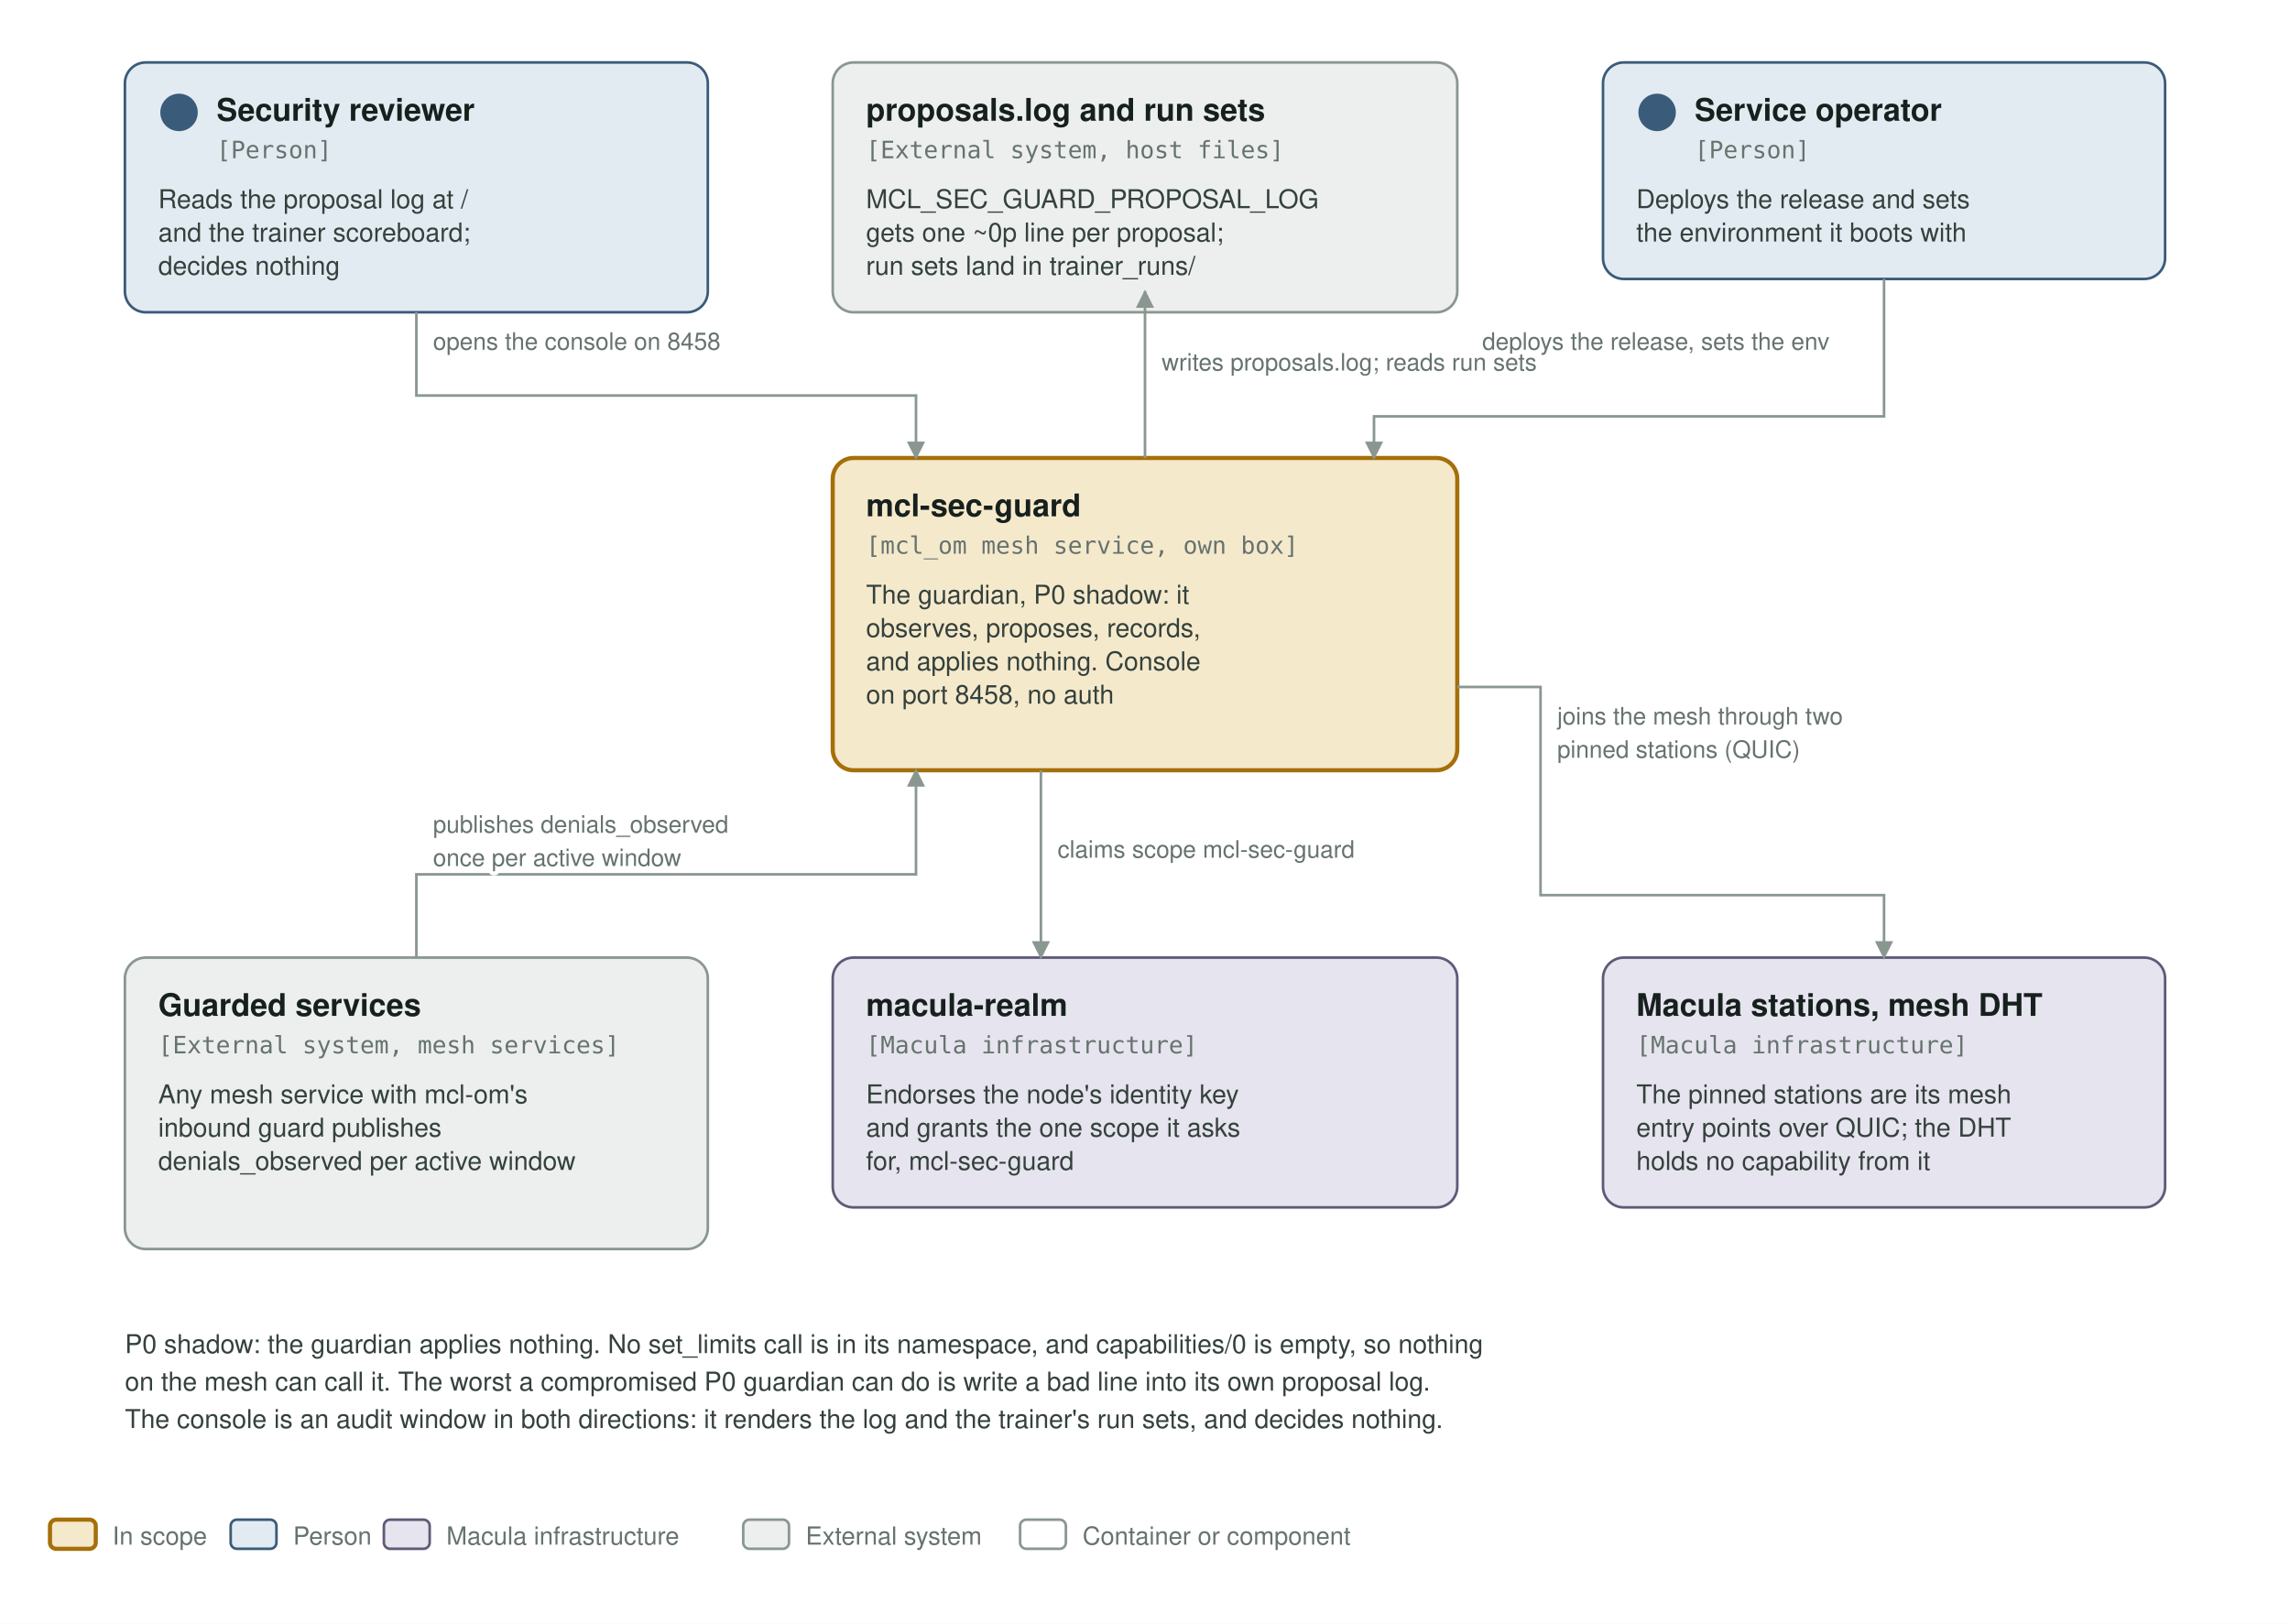
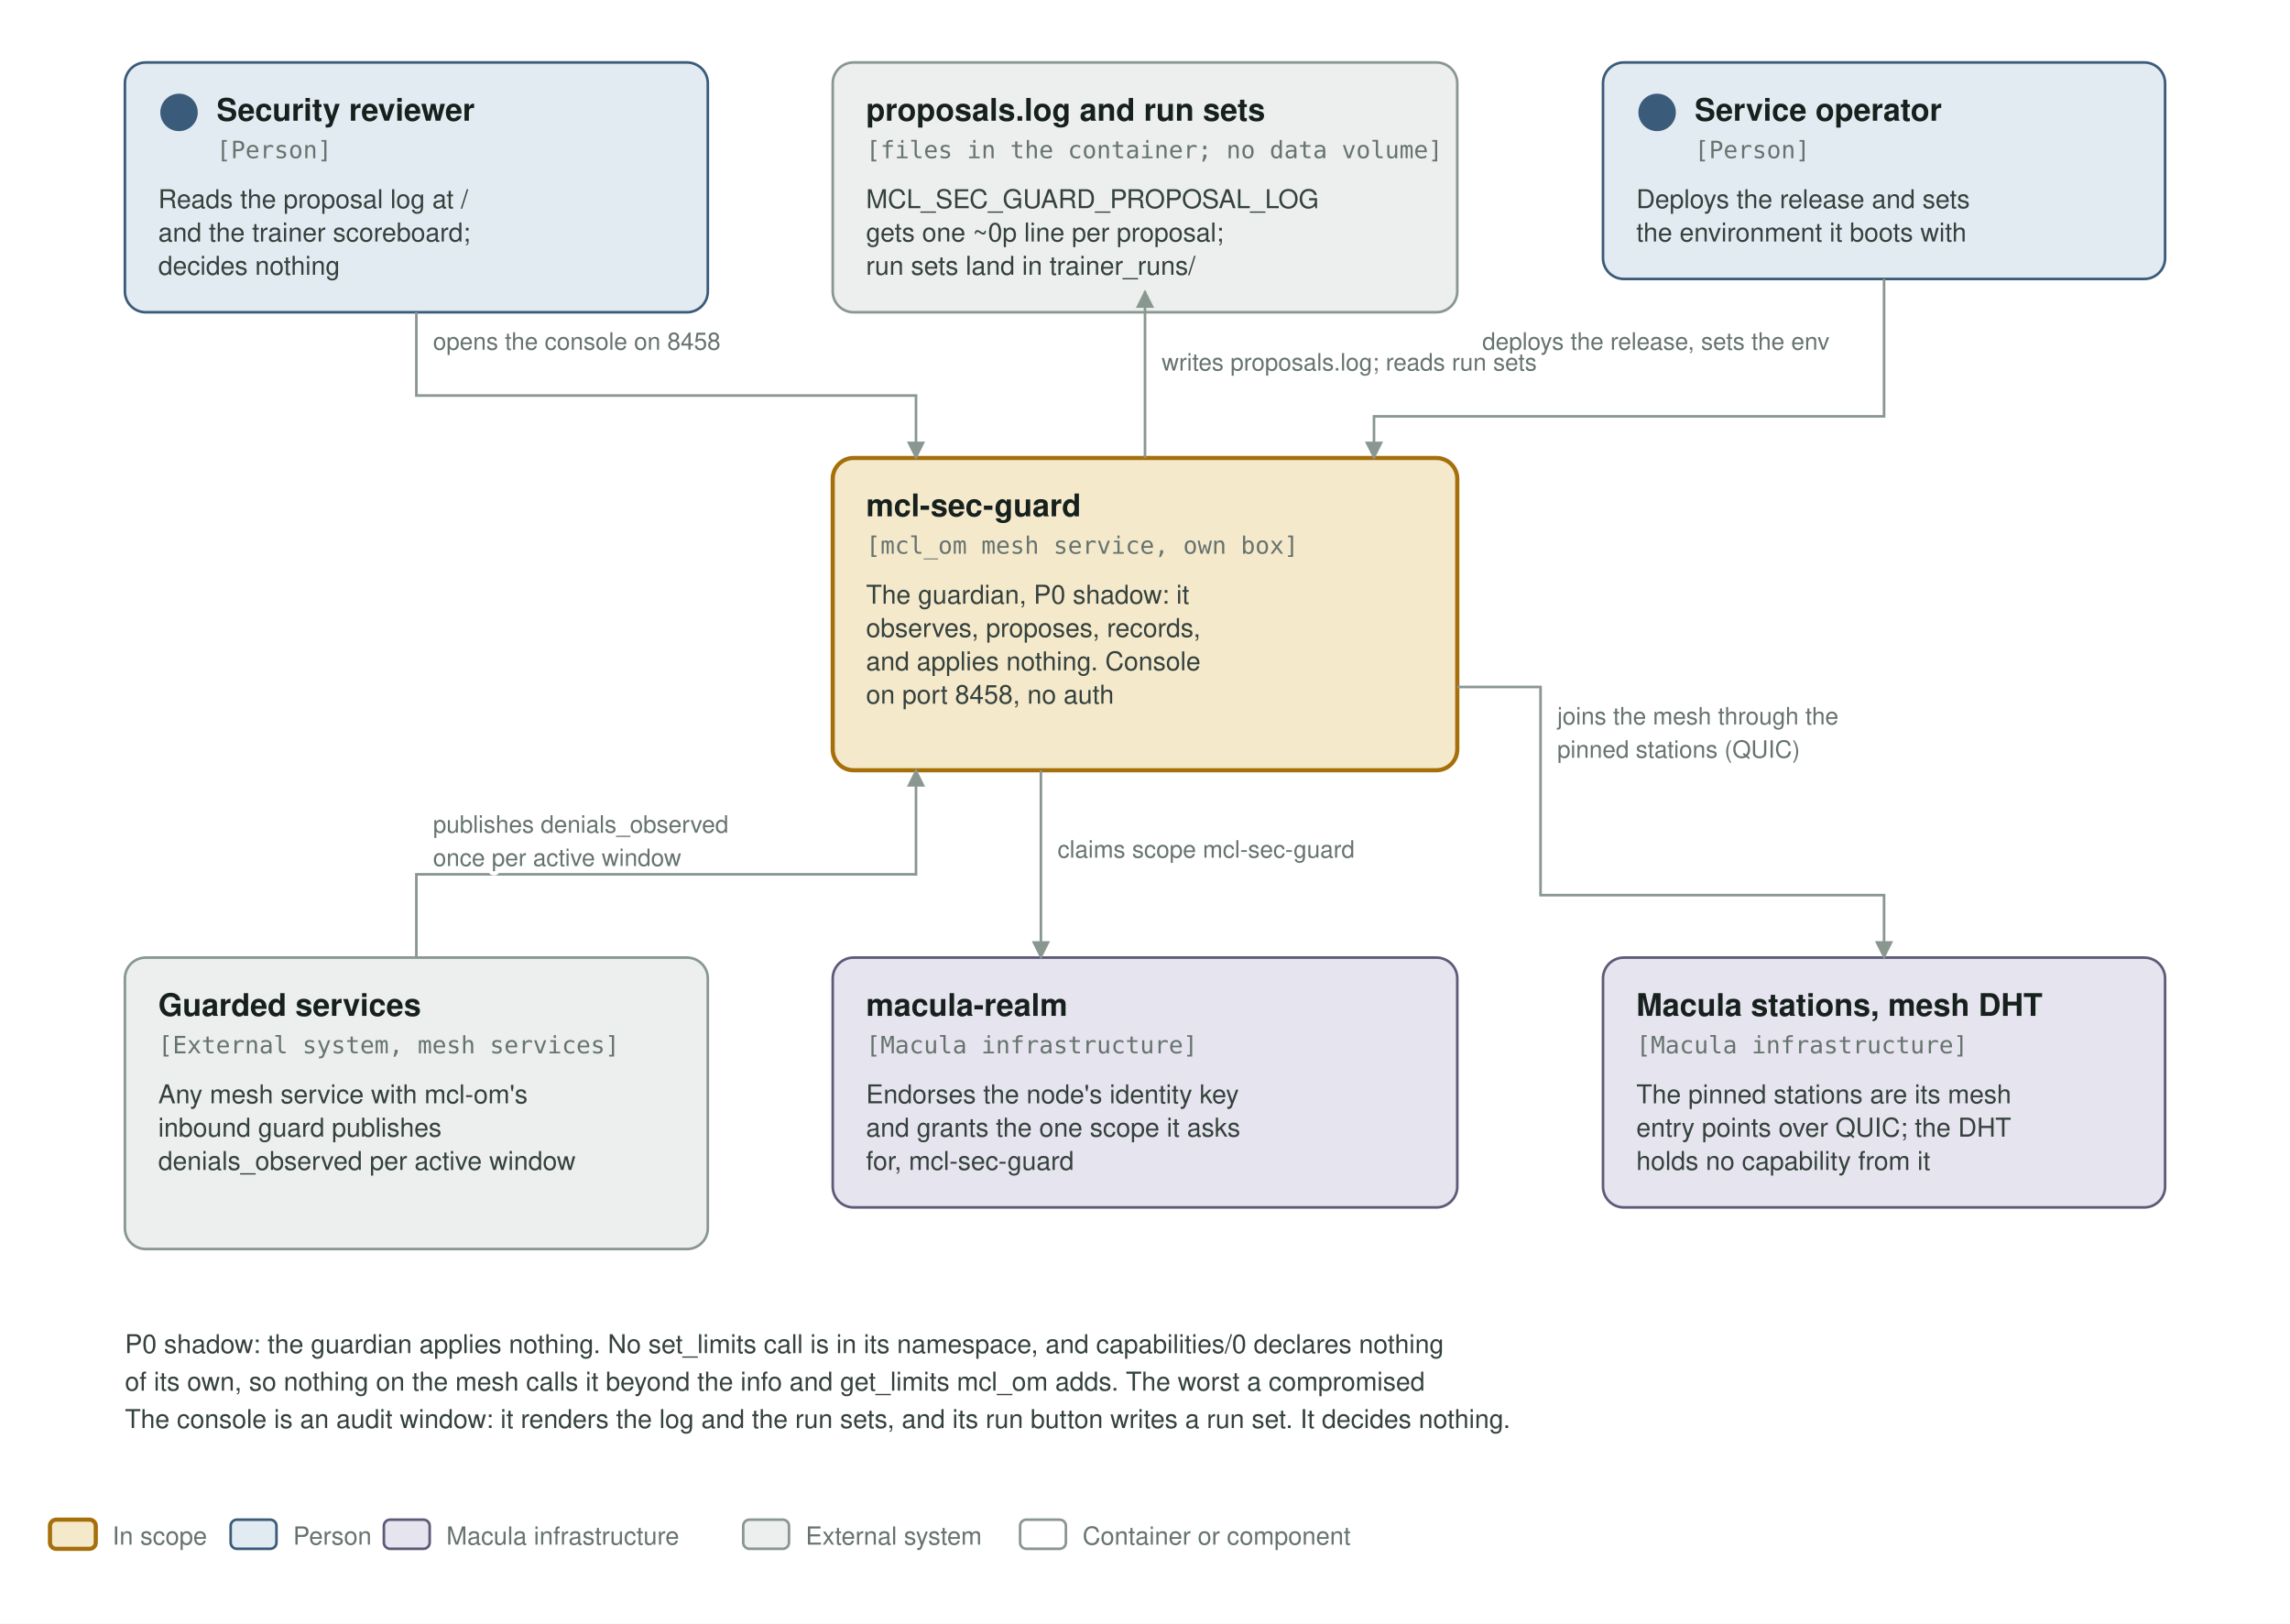
<svg xmlns="http://www.w3.org/2000/svg" viewBox="0 0 1100 780" role="img" aria-label="mcl-sec-guard system context">
  <style>
.t-name { font-family: "Atkinson Hyperlegible", "Segoe UI", system-ui, -apple-system, Helvetica, Arial, sans-serif; font-size: 15px; font-weight: 700; }
.t-desc { font-family: "Atkinson Hyperlegible", "Segoe UI", system-ui, -apple-system, Helvetica, Arial, sans-serif; font-size: 12.5px; }
.t-rel { font-family: "Atkinson Hyperlegible", "Segoe UI", system-ui, -apple-system, Helvetica, Arial, sans-serif; font-size: 11.5px; paint-order: stroke; stroke-width: 4px; stroke-linejoin: round; }
.t-code { font-family: "JetBrains Mono", ui-monospace, Menlo, Consolas, monospace; font-size: 13px; font-weight: 600; }
.t-type { font-family: "JetBrains Mono", ui-monospace, Menlo, Consolas, monospace; font-size: 11.5px; }
.t-bound { font-family: "JetBrains Mono", ui-monospace, Menlo, Consolas, monospace; font-size: 12px; font-weight: 600; }
.t-leg { font-family: "Atkinson Hyperlegible", "Segoe UI", system-ui, -apple-system, Helvetica, Arial, sans-serif; font-size: 12px; }
.edge { fill: none; stroke-width: 1.25; }
.edge-later { fill: none; stroke-width: 1.25; stroke-dasharray: 5 4; }
.bg { fill: #FFFFFF; }
.b-sys { fill: #F5E9CC; stroke: #A56F0A; stroke-width: 2; }
.b-per { fill: #E3EBF2; stroke: #3B5B7A; stroke-width: 1.25; }
.b-mac { fill: #E6E4EE; stroke: #5E5A78; stroke-width: 1.25; }
.b-ext { fill: #ECEFED; stroke: #8A9791; stroke-width: 1.25; }
.b-cmp { fill: #FFFFFF; stroke: #8A9791; stroke-width: 1.25; }
.b-later { fill: none; stroke: #8A9791; stroke-width: 1.25; stroke-dasharray: 5 4; }
.bound { fill: none; stroke: #B3BDB8; stroke-width: 1; }
.head { fill: #3B5B7A; }
.t-name, .t-code { fill: #16201D; }
.t-type, .t-bound, .t-leg { fill: #66736E; }
.t-desc { fill: #34413C; }
.t-rel { fill: #66736E; stroke: #FFFFFF; }
.edge, .edge-later { stroke: #8A9791; }
.arrowhead { fill: #8A9791; }
@media (prefers-color-scheme: dark) {
.bg { fill: #171F1C; }
.b-sys { fill: #3A2E13; stroke: #E3AA3C; }
.b-per { fill: #1D2A36; stroke: #8EB4D8; }
.b-mac { fill: #26243A; stroke: #A9A4C8; }
.b-ext { fill: #1C2421; stroke: #7D8B85; }
.b-cmp { fill: #171F1C; stroke: #7D8B85; }
.b-later { stroke: #7D8B85; }
.bound { stroke: #4A5752; }
.head { fill: #8EB4D8; }
.t-name, .t-code { fill: #E6ECE9; }
.t-type, .t-bound, .t-leg { fill: #93A09A; }
.t-desc { fill: #C3CDC8; }
.t-rel { fill: #93A09A; stroke: #171F1C; }
.edge, .edge-later { stroke: #7D8B85; }
.arrowhead { fill: #7D8B85; }
}
</style>
  <defs>
    <marker id="a" viewBox="0 0 10 10" refX="9" refY="5" markerWidth="7" markerHeight="7" orient="auto-start-reverse">
      <path class="arrowhead" d="M0 0L10 5L0 10z" />
    </marker>
  </defs>
  <rect class="bg" x="0" y="0" width="1100" height="780" />
  <rect class="b-per" x="60" y="30" width="280" height="120" rx="10" />
  <circle class="head" cx="86" cy="54" r="9" />
  <text class="t-name" x="104" y="58">Security reviewer</text>
  <text class="t-type" x="104" y="76">[Person]</text>
  <text class="t-desc" x="76" y="100">Reads the proposal log at /</text>
  <text class="t-desc" x="76" y="116">and the trainer scoreboard;</text>
  <text class="t-desc" x="76" y="132">decides nothing</text>
  <rect class="b-ext" x="400" y="30" width="300" height="120" rx="10" />
  <text class="t-name" x="416" y="58">proposals.log and run sets</text>
-   <text class="t-type" x="416" y="76">[External system, host files]</text>
+   <text class="t-type" x="416" y="76">[files in the container; no data volume]</text>
  <text class="t-desc" x="416" y="100">MCL_SEC_GUARD_PROPOSAL_LOG</text>
  <text class="t-desc" x="416" y="116">gets one ~0p line per proposal;</text>
  <text class="t-desc" x="416" y="132">run sets land in trainer_runs/</text>
  <rect class="b-per" x="770" y="30" width="270" height="104" rx="10" />
  <circle class="head" cx="796" cy="54" r="9" />
  <text class="t-name" x="814" y="58">Service operator</text>
  <text class="t-type" x="814" y="76">[Person]</text>
  <text class="t-desc" x="786" y="100">Deploys the release and sets</text>
  <text class="t-desc" x="786" y="116">the environment it boots with</text>
  <rect class="b-sys" x="400" y="220" width="300" height="150" rx="10" />
  <text class="t-name" x="416" y="248">mcl-sec-guard</text>
  <text class="t-type" x="416" y="266">[mcl_om mesh service, own box]</text>
  <text class="t-desc" x="416" y="290">The guardian, P0 shadow: it</text>
  <text class="t-desc" x="416" y="306">observes, proposes, records,</text>
  <text class="t-desc" x="416" y="322">and applies nothing. Console</text>
  <text class="t-desc" x="416" y="338">on port 8458, no auth</text>
  <rect class="b-ext" x="60" y="460" width="280" height="140" rx="10" />
  <text class="t-name" x="76" y="488">Guarded services</text>
  <text class="t-type" x="76" y="506">[External system, mesh services]</text>
  <text class="t-desc" x="76" y="530">Any mesh service with mcl-om's</text>
  <text class="t-desc" x="76" y="546">inbound guard publishes</text>
  <text class="t-desc" x="76" y="562">denials_observed per active window</text>
  <rect class="b-mac" x="400" y="460" width="300" height="120" rx="10" />
  <text class="t-name" x="416" y="488">macula-realm</text>
  <text class="t-type" x="416" y="506">[Macula infrastructure]</text>
  <text class="t-desc" x="416" y="530">Endorses the node's identity key</text>
  <text class="t-desc" x="416" y="546">and grants the one scope it asks</text>
  <text class="t-desc" x="416" y="562">for, mcl-sec-guard</text>
  <rect class="b-mac" x="770" y="460" width="270" height="120" rx="10" />
  <text class="t-name" x="786" y="488">Macula stations, mesh DHT</text>
  <text class="t-type" x="786" y="506">[Macula infrastructure]</text>
  <text class="t-desc" x="786" y="530">The pinned stations are its mesh</text>
  <text class="t-desc" x="786" y="546">entry points over QUIC; the DHT</text>
  <text class="t-desc" x="786" y="562">holds no capability from it</text>
  <path class="edge" d="M200 150V190H440V220" marker-end="url(#a)" />
  <text class="t-rel" x="208" y="168">opens the console on 8458</text>
  <path class="edge" d="M905 134V200H660V220" marker-end="url(#a)" />
  <text class="t-rel" x="712" y="168">deploys the release, sets the env</text>
  <path class="edge" d="M550 220V140" marker-end="url(#a)" />
  <text class="t-rel" x="558" y="178">writes proposals.log; reads run sets</text>
  <path class="edge" d="M200 460V420H440V370" marker-end="url(#a)" />
  <text class="t-rel" x="208" y="400">publishes denials_observed</text>
  <text class="t-rel" x="208" y="416">once per active window</text>
  <path class="edge" d="M500 370V460" marker-end="url(#a)" />
  <text class="t-rel" x="508" y="412">claims scope mcl-sec-guard</text>
  <path class="edge" d="M700 330H740V430H905V460" marker-end="url(#a)" />
-   <text class="t-rel" x="748" y="348">joins the mesh through two</text>
+   <text class="t-rel" x="748" y="348">joins the mesh through the</text>
  <text class="t-rel" x="748" y="364">pinned stations (QUIC)</text>
-   <text class="t-desc" x="60" y="650">P0 shadow: the guardian applies nothing. No set_limits call is in its namespace, and capabilities/0 is empty, so nothing</text>
-   <text class="t-desc" x="60" y="668">on the mesh can call it. The worst a compromised P0 guardian can do is write a bad line into its own proposal log.</text>
-   <text class="t-desc" x="60" y="686">The console is an audit window in both directions: it renders the log and the trainer's run sets, and decides nothing.</text>
+   <text class="t-desc" x="60" y="650">P0 shadow: the guardian applies nothing. No set_limits call is in its namespace, and capabilities/0 declares nothing</text>
+   <text class="t-desc" x="60" y="668">of its own, so nothing on the mesh calls it beyond the info and get_limits mcl_om adds. The worst a compromised</text>
+   <text class="t-desc" x="60" y="686">The console is an audit window: it renders the log and the run sets, and its run button writes a run set. It decides nothing.</text>
  <rect class="b-sys" x="24" y="730" width="22" height="14" rx="3" />
  <text class="t-leg" x="54" y="742">In scope</text>
  <rect class="b-per" x="110.8" y="730" width="22" height="14" rx="3" />
  <text class="t-leg" x="140.8" y="742">Person</text>
  <rect class="b-mac" x="184.4" y="730" width="22" height="14" rx="3" />
  <text class="t-leg" x="214.4" y="742">Macula infrastructure</text>
  <rect class="b-ext" x="357.0" y="730" width="22" height="14" rx="3" />
  <text class="t-leg" x="387.0" y="742">External system</text>
  <rect class="b-cmp" x="490.0" y="730" width="22" height="14" rx="3" />
  <text class="t-leg" x="520.0" y="742">Container or component</text>
</svg>
